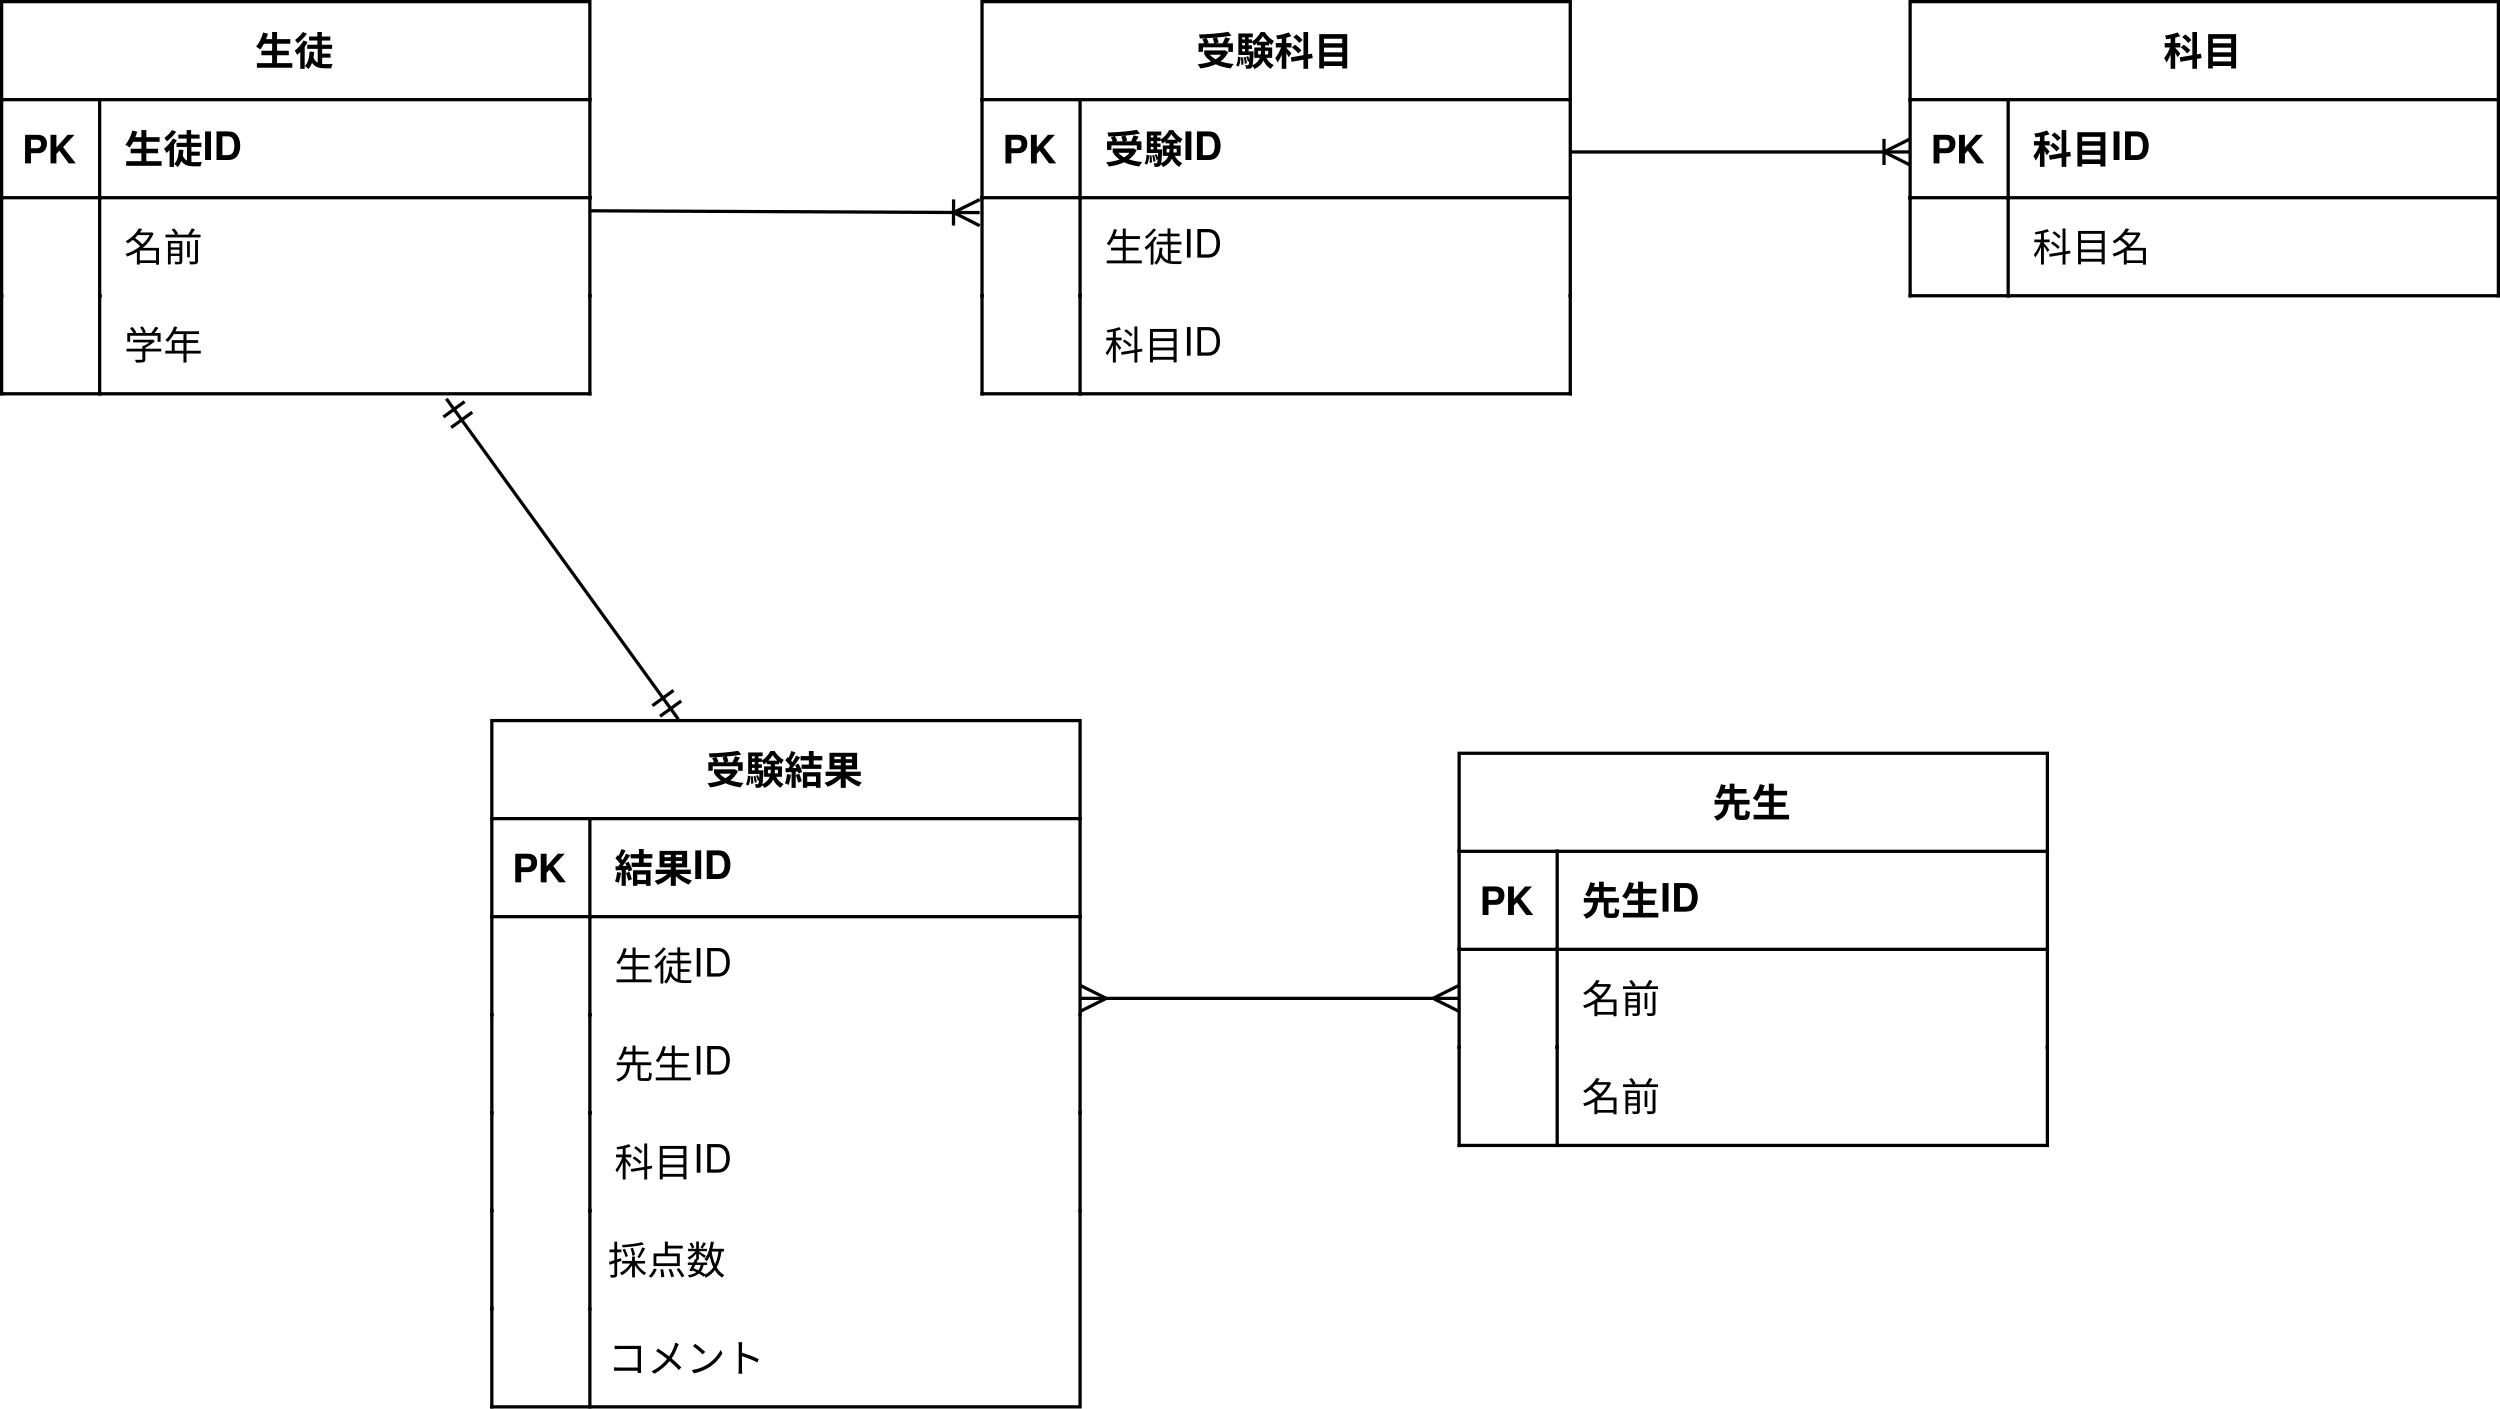
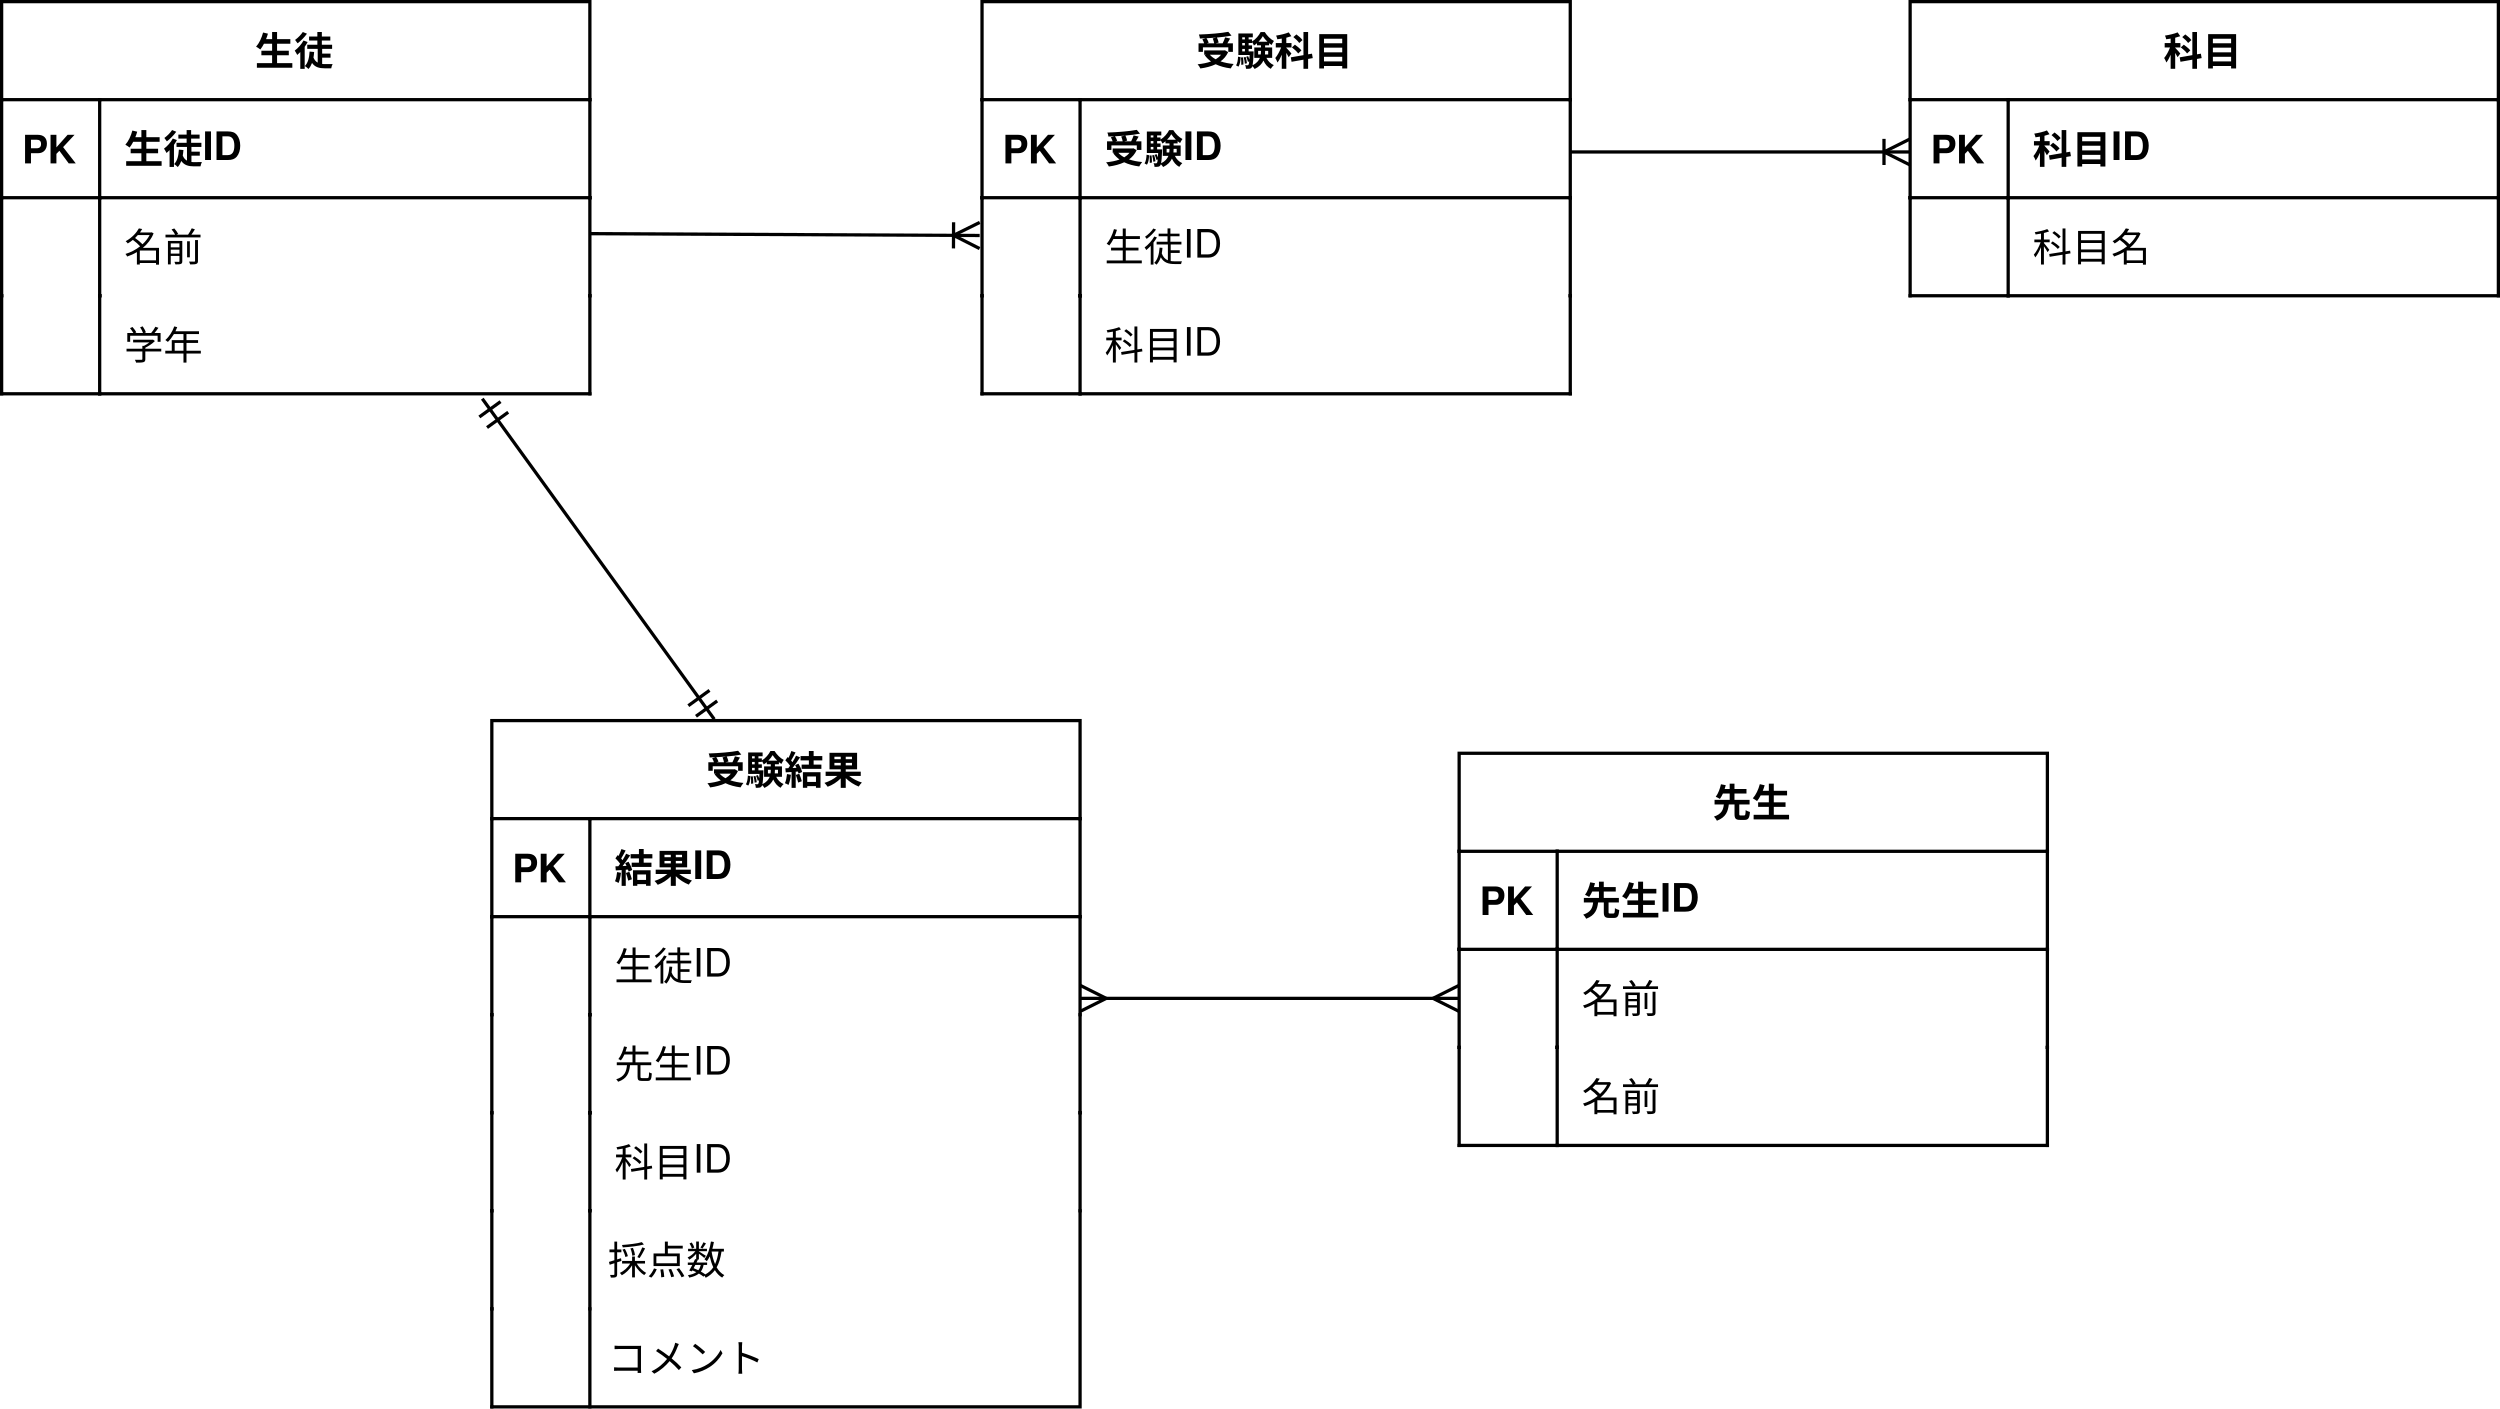
- <svg xmlns="http://www.w3.org/2000/svg" host="65bd71144e" version="1.1" width="765px" height="431px" viewBox="-0.5 -0.5 765 431" content="&lt;mxfile&gt;&lt;diagram id=&quot;rTqVLKV2QJE_o8dWdOVn&quot; name=&quot;ページ1&quot;&gt;7V1tb6M4EP41fLwIMK8fkzTdO11Xt+qudHcfvcFN0BEcEfcl++vPBvNOUpNSEgxSVeGBTGCe8eOZsU0UsNy9fYngfvsVeyhQdNV7U8CdousmMOl/JjhyAWsxwSbyvUSk5YLv/i/EhSqXPvseOpQuJBgHxN+XhWschmhNSjIYRfi1fNkTDsrfuocbVBN8X8OgLv3b98g2kTq6nct/R/5mm36zZrnJmR1ML+ZPcthCD78WRGClgGWEMUmOdm9LFDDbpXZJPnd/4mx2YxEKicgHuN1fYPDMn01Z2YprKO69sjKVxUpx+SUHckwfn970nh0S+JOJFgcCI8JRAioVULsT6IcoogItbgcB3B/8+PJEsvUD7wEe8TNJFaWtxZP/hrzHBCR2LcXrgSpjTab8iSr/zm+GnYaBvwnp8Zo+MvvGRYQO9F4e4IHwK+pG4XZ6QRFBbwURN9IXhHeIREd6CT8LOF7H1BF5+zWHX3O4bFuEPgUacpfbZKpzVOgBB6YZJFAH6Swkj8yjFlsc+b8YEAE3XBGmuP3q7wIYUleFXkW0wHHXjM3tB8ESB5hhGeIQ1eBkF3kR3v+A0QYRLthjPyTxI5sL+keNsFRnpmLSe13Stpa36R+7PCJLHB5IRN2G6UAUvVfEEFwQvOdKA/SU6o+4idnxT0wI3p3EWhfG+ljG+j1sQQfQGjVov/15Elz6VMSHwSOlNBhuggSKmOFgDkUDXo0WzKxWNWe1f2FquacgJqmt73kobLQyELZywaygpVW5stwArbXBgHJECAn18OfQO9Sgyu5TCD1TgD3/uLsynik/JtcuDnu49sPNQ/JJqwK4+QmAVyi02K3MTh1ASF23HmBN1CxEzWo31Gz1SM22OLT9dGTk+ak+cV62hE0sES87DbxsKq6qOHfswHHZwY2zctfwyszC7sTCfbKw2yMLpyn/wGnYFbaxRDSsaXXsKP3O75S5FcfHrrIw5OBhcXxl5mGtIRxm4+294trKylXmjuICliLNaZakxbnSQpmvzpP1AApMlJbxf1kpsKuS01VrTlqL8HfUY6ow/uKh2hXqUFo9ZB5EIUrI8raw5WUafBuC4hoXy1Gc6tgJZB6h9Rbh9KhpXf00Wu+zhqU3ROA3nz2JmD3z41FxepaqD3vCoQfQpebwaT742hzeZwWsYY5YEg4f5ZzxiUnjckVEYg6f5o1jMzRlZ1NdTMQfLI0TYtu6mNsBGYMpf+q2LNaicn6Fshio50/SlMXAKFMo0JxCDW347aos1sIJZB6OwZRSdZtStaf1PstiQNaUCowypQIiKVW+AuzGqb0H7GWmcqNpgG9ag7CI/WFlKe5KcZfn6X6QudYOvxQoJf5AsY0JLFKOhwJUbFcYqdwTOkrlMoJPQ3tdcBDIloUJuuSp72tIHd3+PXYKPrrNKTMKuMmc0hjonh8hy48y/jCa44/yADOenLKFE0gdiEx7g7rNKdvTep85pTHE/UJCZh/lFiKjaQ+RjEst1I+CLjWHTzuLrs3hfS61SB1MPg4f5f4js3n/kUP/nIzMZeDwD4MuM4ebDQXBicOFOTx9Jlad7JDWNdFSXye83qLCNiheN8XtLhOvN0zfDXAOvwfQZeZ1q6G+stSVeVxyc1bKPPYFR2fbjFkRjuZsahuXaHCACqQMAH8NgzkX7yiKfK6IoVj5cNkBgKGU52A6pv3akPIpa/GqEyqGfdmEyiWkbn2s4PJ+Z25wgAOp2FDYI0rgG7nkkRvFOEEI513kPS9gz62IT5xYp7L+7FWK/E6U4tsKuxpmhF/MIxLWnw/xKuHcMOZzO+ivhm2V+itoGhk+bU+5PUXi3U502uIOcIWJTrsedUsz0Zm58qgCb7sp8B5eQaWric4WTiBzIJ4GeBOtd1Qkb0/rfU50urLuKc/8eFScnr7fW7qXJXYMucwMbjcsYJoYvFcG73Oa026xMmlQDJ758agY3G4ohI2GwVtALjODOw2ZGS+Gg7gGDuIDEFfF44NM4jhtfGOqir/vYdWquHnhNoNLuN1pMZRPVXEh/LO+ddNVcUdgqVpc+EjCM01nARzZBfyxUejN2S8j0ebqkcL6A3+F4TE+QW/kn3ScZo1/WWNmps27t+LJuzSqO9mPkFf6caWzxsre7VCqRafCCAWQ+C+opP4MXX9jXpJ3U1Mrd1MtXfSYqjjg52iN+KdyJGqKam+kqCoiMeXUFF2SrQmsZBBFeZcAHAftNWnnsJOUdgvkdzOuAKyyKxiqeZkrGDVFxsx1P80bBPYxf6jP/6bOVNUoewAw9Xd8IG59Q5FPHyWeThsGH+hVPrCMy5wA6O4s/Q2KXNfM/DxWEBj0W7CC9xcf1qvEwE/k3DADml30jthfLnIP9OaTRKVtWrzNNGoz1eTNXB1rHAsNYV9LEORGq/NSuoztZlxSq9BJtmG1rUvqFUV6VdHFzkib+c8VJpfnv/kIVv8D&lt;/diagram&gt;&lt;/mxfile&gt;">
+ <svg xmlns="http://www.w3.org/2000/svg" host="65bd71144e" version="1.1" width="765px" height="431px" viewBox="-0.5 -0.5 765 431" content="&lt;mxfile&gt;&lt;diagram id=&quot;rTqVLKV2QJE_o8dWdOVn&quot; name=&quot;ページ1&quot;&gt;7V1tb6M4EP41fLwIMK8fkzTdO11Xt+qudHcfvcFN0BGIiNsm++vPBvPupCalpBiqqMKDcWCe8eOZsU0UsNwdv8Rwv/0aeShQdNU7KuBO0XUTmOQ/FZyYgJaoYBP7XirSCsF3/xdiQpVJn30PHSoVcRQF2N9XhesoDNEaV2QwjqPXarWnKKh+6x5uUEPwfQ2DpvRv38PbVOrodiH/HfmbbfbNmuWmZ3Ywq8ye5LCFXvRaEoGVApZxFOH0aHdcooDqLtNLet39mbP5jcUoxCIXML2/wOCZPZuyshXXUNx7ZWUqi5XisioHfMoen9z0nh5i+JOKFgcMY8xQAioREL1j6IcoJgItKQcB3B/8pHoq2fqB9wBP0TPOGspKiyf/iLzHFCRal+D1QBqjRdr4E2n8O7sZehoG/iYkx2vyyPQbFzE6kHt5gAfMajSVwvT0gmKMjiURU9IXFO0Qjk+kCjsLGF6nzBBZ+bWAX3OYbFuGPgMaMpPb5E0XqJADBgwfJNAE6SIkj9SiFtso9n9RIAKmuDJMSfnV3wUwJKYKvZpoESVdM1G3HwTLKIgolmEUogactJIXR/sfMN4gzAT7yA9x8sjmgnyIEpbqzFRMcq9LUtaKMvnQ6jFeRuEBx8RsaBuIoPeKKIILHO1ZowF6ytqPmYrp8c8I42h3FmtdGOtTFeu3sAUdQGs0oP3251lwyVNhHwaPhNJguAlSKBKGgwUUHLy4Gsy1VldnvX9FRHNPQUJSW9/zUMjVMhDWckmtoKVWWWOFAlq3BgPCESHExMKfQ+/QgCq/TyH0TAH2/OPuxnhm/JjWXRz2cO2Hm4f0SqsGuPkBgNcotNytzE4NQKi5bi3AmqhZiJrVbqjZ6pGabXFo++nIyPOz9sR52RJWsUS87HB42VRcVXHu6IHj0oNPzspdwyszC7sTC/fJwm6PLJyF/AOnYVdYxxLRsKY1sSP0O79T5lbiH7vKwpCDh8XxlZmHNY47TMfbe8W1lZWrzB3FBTREmpMoSUtipYUyX10m6wEkmAgtR//lqcCuUk43zTlpLdzfUY+pwviLu2o3yENpTZd5EIkoIc3bwpqXafDlOMUNLpYjOdWxEcg8Qust3OlR07r6YbTeZw5L53jgnz56ElF7bsej4vQ8VB/2hEMPoEvN4dN88K05vM8MGGeOWBIOH+Wc8ZlJ42pGRGIOn+aNEzXworMpLyZiD5bGCLFtXsztgIzBFD91mxZrkTm/QVoMNOMnadJiYJQhFOCHUEMbfrtKi7UwApmHYzCFVN2GVO1pvc+0GJA1pAKjDKmASEhVrAD75NTeA/YyU7nBG+B5axAWiT2sLMVdKe7yMt0PMtbaRS8lSkkuKJcjDMuU46EAlcs1Rqr2hI5CuZzgM9deFxwE8mVhgiZ57vs4oaPbv8VOzke3MWVOAZ8ypjQGuudHSPOj9D8Mvv9RHWDGE1O2MAKpHZFpb1C3MWV7Wu8zpjSGuF9ISO2j3EJk8PYQybjUQn0v6FJz+LSz6NYc3udSi8zA5OPwUe4/Mvn7jxzycXIyl4HD3w26zBxuchKCE4cLc3j2TDQ72SGta6Kpvk54vUWGbVC8borrXSZe50zfDXAOvwfQZeZ1i5NfWerKPEm5OStlntiCo9NtxjQJR2I2tY1JcAygBikFwF/DYM7EO4IimyuiKNYurhoAMJTqHEzHtN8YUj5kLV59QsWwr5tQuYbUrfclXN7uzBwDOOCaDoUtogK+UUgemVKMM4Rw2UTesgL63Ir4xIl1LurPX6XI7kQpv62wq2FG+MU8Im79ZRev5s4NYz63g/5q2FalvwLeyPBhe8rtyRPvdqLTFjeAG0x02k2vW5qJztyUR+V42zzHe3gJla4mOlsYgcyOeObgTbTeUZK8Pa33OdHpyrqnPLfjUXF69n5v6V6W2DHkMjO4zVnANDF4rwze5zSn3WJl0qAYPLfjUTG4zUmEjYbBW0AuM4M7nMiMJcNBkgMHyQFIsuLJQS5xnDa2MWXF37awelbcvHKbwTXc7rQYyqesuBD+ed/61FlxR2CpWpL4SN0zTacOHN4F7LFR6M3pLyOR4uqRwPoj+grDU3KC3Mg/2ThNC//SwszMinfH8sm7zKs724+QV/lxpYvKyt/tUMlFZ8IYBRD7L6jS/AW6/katpOimplbtplq26DFr4hA9x2vEriqQaDTUeCNFvSGcUE6joWuiNYGVDKIo71KAE6e9Ie0cdpzRbon8Po0pAKtqCoZqXmcKRqMhY+a6H2YNAvuY39Xnf1NnqmpULQCY+hs2kJS+odgnj5JMpw2DD/Q6H9jadUYAdHeW/QZF0dbM/DhWEBj0W7CC9xcb1uvEwE4U3DADml22jsRerjIPdPRx2qRtWqxMW9RmqsmKRXO0cCoVhmdrmm3PVEct/qojCKkwu5KBdMMhKnOLP7PSMtDcmcn54ncbJSkWP1uYVi9++xGs/gc=&lt;/diagram&gt;&lt;/mxfile&gt;">
  <defs>
    <clipPath id="mx-clip-0-30-30-30-0">
      <rect x="0" y="30" width="30" height="30" />
    </clipPath>
    <clipPath id="mx-clip-36-30-144-30-0">
      <rect x="36" y="30" width="144" height="30" />
    </clipPath>
    <clipPath id="mx-clip-36-60-144-30-0">
      <rect x="36" y="60" width="144" height="30" />
    </clipPath>
    <clipPath id="mx-clip-36-90-144-30-0">
      <rect x="36" y="90" width="144" height="30" />
    </clipPath>
    <clipPath id="mx-clip-300-30-30-30-0">
      <rect x="300" y="30" width="30" height="30" />
    </clipPath>
    <clipPath id="mx-clip-336-30-144-30-0">
      <rect x="336" y="30" width="144" height="30" />
    </clipPath>
    <clipPath id="mx-clip-336-60-144-30-0">
      <rect x="336" y="60" width="144" height="30" />
    </clipPath>
    <clipPath id="mx-clip-336-90-144-30-0">
      <rect x="336" y="90" width="144" height="30" />
    </clipPath>
    <clipPath id="mx-clip-584-30-30-30-0">
      <rect x="584" y="30" width="30" height="30" />
    </clipPath>
    <clipPath id="mx-clip-620-30-144-30-0">
      <rect x="620" y="30" width="144" height="30" />
    </clipPath>
    <clipPath id="mx-clip-620-60-144-30-0">
      <rect x="620" y="60" width="144" height="30" />
    </clipPath>
    <clipPath id="mx-clip-150-250-30-30-0">
      <rect x="150" y="250" width="30" height="30" />
    </clipPath>
    <clipPath id="mx-clip-186-250-144-30-0">
      <rect x="186" y="250" width="144" height="30" />
    </clipPath>
    <clipPath id="mx-clip-186-280-144-30-0">
      <rect x="186" y="280" width="144" height="30" />
    </clipPath>
    <clipPath id="mx-clip-186-310-144-30-0">
      <rect x="186" y="310" width="144" height="30" />
    </clipPath>
    <clipPath id="mx-clip-186-340-144-30-0">
      <rect x="186" y="340" width="144" height="30" />
    </clipPath>
    <clipPath id="mx-clip-446-260-30-30-0">
      <rect x="446" y="260" width="30" height="30" />
    </clipPath>
    <clipPath id="mx-clip-482-260-144-30-0">
      <rect x="482" y="260" width="144" height="30" />
    </clipPath>
    <clipPath id="mx-clip-482-290-144-30-0">
      <rect x="482" y="290" width="144" height="30" />
    </clipPath>
    <clipPath id="mx-clip-482-320-144-30-0">
      <rect x="482" y="320" width="144" height="30" />
    </clipPath>
  </defs>
  <g>
    <path d="M 0 30 L 0 0 L 180 0 L 180 30" fill="rgb(255, 255, 255)" stroke="rgb(0, 0, 0)" stroke-miterlimit="10" pointer-events="all" />
    <path d="M 0 30 L 0 120 L 180 120 L 180 30" fill="none" stroke="rgb(0, 0, 0)" stroke-miterlimit="10" pointer-events="none" />
    <path d="M 0 30 L 180 30" fill="none" stroke="rgb(0, 0, 0)" stroke-miterlimit="10" pointer-events="none" />
    <path d="M 30 30 L 30 60 L 30 90 L 30 120" fill="none" stroke="rgb(0, 0, 0)" stroke-miterlimit="10" pointer-events="none" />
    <g fill="rgb(0, 0, 0)" font-family="Helvetica" font-weight="bold" pointer-events="none" text-anchor="middle" font-size="12px">
      <text x="89.5" y="19.5">
                生徒
            </text>
    </g>
    <path d="M 0 30 M 180 30 M 180 60 L 0 60" fill="none" stroke="rgb(0, 0, 0)" stroke-linecap="square" stroke-miterlimit="10" pointer-events="none" />
    <path d="M 0 30 M 30 30 M 30 60 M 0 60" fill="none" stroke="rgb(0, 0, 0)" stroke-linecap="square" stroke-miterlimit="10" pointer-events="none" />
    <g fill="rgb(0, 0, 0)" font-family="Helvetica" font-weight="bold" pointer-events="none" clip-path="url(#mx-clip-0-30-30-30-0)" text-anchor="middle" font-size="12px">
      <text x="14.5" y="49.5">
                PK
            </text>
    </g>
    <path d="M 30 30 M 180 30 M 180 60 M 30 60" fill="none" stroke="rgb(0, 0, 0)" stroke-linecap="square" stroke-miterlimit="10" pointer-events="none" />
    <g fill="rgb(0, 0, 0)" font-family="Helvetica" font-weight="bold" text-decoration="underline" pointer-events="none" clip-path="url(#mx-clip-36-30-144-30-0)" font-size="12px">
      <text x="37.5" y="49.5">
                生徒ID
            </text>
    </g>
    <path d="M 0 60 M 30 60 M 30 90 M 0 90" fill="none" stroke="rgb(0, 0, 0)" stroke-linecap="square" stroke-miterlimit="10" pointer-events="none" />
    <path d="M 30 60 M 180 60 M 180 90 M 30 90" fill="none" stroke="rgb(0, 0, 0)" stroke-linecap="square" stroke-miterlimit="10" pointer-events="none" />
    <g fill="rgb(0, 0, 0)" font-family="Helvetica" pointer-events="none" clip-path="url(#mx-clip-36-60-144-30-0)" font-size="12px">
      <text x="37.5" y="79.5">
                名前
            </text>
    </g>
    <path d="M 0 90 M 30 90 M 30 120 M 0 120" fill="none" stroke="rgb(0, 0, 0)" stroke-linecap="square" stroke-miterlimit="10" pointer-events="none" />
    <path d="M 30 90 M 180 90 M 180 120 M 30 120" fill="none" stroke="rgb(0, 0, 0)" stroke-linecap="square" stroke-miterlimit="10" pointer-events="none" />
    <g fill="rgb(0, 0, 0)" font-family="Helvetica" pointer-events="none" clip-path="url(#mx-clip-36-90-144-30-0)" font-size="12px">
      <text x="37.5" y="109.5">
                学年
            </text>
    </g>
    <path d="M 300 30 L 300 0 L 480 0 L 480 30" fill="rgb(255, 255, 255)" stroke="rgb(0, 0, 0)" stroke-miterlimit="10" pointer-events="none" />
    <path d="M 300 30 L 300 120 L 480 120 L 480 30" fill="none" stroke="rgb(0, 0, 0)" stroke-miterlimit="10" pointer-events="none" />
    <path d="M 300 30 L 480 30" fill="none" stroke="rgb(0, 0, 0)" stroke-miterlimit="10" pointer-events="none" />
    <path d="M 330 30 L 330 60 L 330 90 L 330 120" fill="none" stroke="rgb(0, 0, 0)" stroke-miterlimit="10" pointer-events="none" />
    <g fill="rgb(0, 0, 0)" font-family="Helvetica" font-weight="bold" pointer-events="none" text-anchor="middle" font-size="12px">
      <text x="389.5" y="19.5">
                受験科目
            </text>
    </g>
    <path d="M 300 30 M 480 30 M 480 60 L 300 60" fill="none" stroke="rgb(0, 0, 0)" stroke-linecap="square" stroke-miterlimit="10" pointer-events="none" />
    <path d="M 300 30 M 330 30 M 330 60 M 300 60" fill="none" stroke="rgb(0, 0, 0)" stroke-linecap="square" stroke-miterlimit="10" pointer-events="none" />
    <g fill="rgb(0, 0, 0)" font-family="Helvetica" font-weight="bold" pointer-events="none" clip-path="url(#mx-clip-300-30-30-30-0)" text-anchor="middle" font-size="12px">
      <text x="314.5" y="49.5">
                PK
            </text>
    </g>
    <path d="M 330 30 M 480 30 M 480 60 M 330 60" fill="none" stroke="rgb(0, 0, 0)" stroke-linecap="square" stroke-miterlimit="10" pointer-events="none" />
    <g fill="rgb(0, 0, 0)" font-family="Helvetica" font-weight="bold" text-decoration="underline" pointer-events="none" clip-path="url(#mx-clip-336-30-144-30-0)" font-size="12px">
      <text x="337.5" y="49.5">
                受験ID
            </text>
    </g>
    <path d="M 300 60 M 330 60 M 330 90 M 300 90" fill="none" stroke="rgb(0, 0, 0)" stroke-linecap="square" stroke-miterlimit="10" pointer-events="none" />
    <path d="M 330 60 M 480 60 M 480 90 M 330 90" fill="none" stroke="rgb(0, 0, 0)" stroke-linecap="square" stroke-miterlimit="10" pointer-events="none" />
    <g fill="rgb(0, 0, 0)" font-family="Helvetica" pointer-events="none" clip-path="url(#mx-clip-336-60-144-30-0)" font-size="12px">
      <text x="337.5" y="79.5">
                生徒ID
            </text>
    </g>
    <path d="M 300 90 M 330 90 M 330 120 M 300 120" fill="none" stroke="rgb(0, 0, 0)" stroke-linecap="square" stroke-miterlimit="10" pointer-events="none" />
    <path d="M 330 90 M 480 90 M 480 120 M 330 120" fill="none" stroke="rgb(0, 0, 0)" stroke-linecap="square" stroke-miterlimit="10" pointer-events="none" />
    <g fill="rgb(0, 0, 0)" font-family="Helvetica" pointer-events="none" clip-path="url(#mx-clip-336-90-144-30-0)" font-size="12px">
      <text x="337.5" y="109.5">
                科目ID
            </text>
    </g>
    <path d="M 584 30 L 584 0 L 764 0 L 764 30" fill="rgb(255, 255, 255)" stroke="rgb(0, 0, 0)" stroke-miterlimit="10" pointer-events="none" />
    <path d="M 584 30 L 584 90 L 764 90 L 764 30" fill="none" stroke="rgb(0, 0, 0)" stroke-miterlimit="10" pointer-events="none" />
    <path d="M 584 30 L 764 30" fill="none" stroke="rgb(0, 0, 0)" stroke-miterlimit="10" pointer-events="none" />
    <path d="M 614 30 L 614 60 L 614 90" fill="none" stroke="rgb(0, 0, 0)" stroke-miterlimit="10" pointer-events="none" />
    <g fill="rgb(0, 0, 0)" font-family="Helvetica" font-weight="bold" pointer-events="none" text-anchor="middle" font-size="12px">
      <text x="673.5" y="19.5">
                科目
            </text>
    </g>
    <path d="M 584 30 M 764 30 M 764 60 L 584 60" fill="none" stroke="rgb(0, 0, 0)" stroke-linecap="square" stroke-miterlimit="10" pointer-events="none" />
    <path d="M 584 30 M 614 30 M 614 60 M 584 60" fill="none" stroke="rgb(0, 0, 0)" stroke-linecap="square" stroke-miterlimit="10" pointer-events="none" />
    <g fill="rgb(0, 0, 0)" font-family="Helvetica" font-weight="bold" pointer-events="none" clip-path="url(#mx-clip-584-30-30-30-0)" text-anchor="middle" font-size="12px">
      <text x="598.5" y="49.5">
                PK
            </text>
    </g>
    <path d="M 614 30 M 764 30 M 764 60 M 614 60" fill="none" stroke="rgb(0, 0, 0)" stroke-linecap="square" stroke-miterlimit="10" pointer-events="none" />
    <g fill="rgb(0, 0, 0)" font-family="Helvetica" font-weight="bold" text-decoration="underline" pointer-events="none" clip-path="url(#mx-clip-620-30-144-30-0)" font-size="12px">
      <text x="621.5" y="49.5">
                科目ID
            </text>
    </g>
    <path d="M 584 60 M 614 60 M 614 90 M 584 90" fill="none" stroke="rgb(0, 0, 0)" stroke-linecap="square" stroke-miterlimit="10" pointer-events="none" />
    <path d="M 614 60 M 764 60 M 764 90 M 614 90" fill="none" stroke="rgb(0, 0, 0)" stroke-linecap="square" stroke-miterlimit="10" pointer-events="none" />
    <g fill="rgb(0, 0, 0)" font-family="Helvetica" pointer-events="none" clip-path="url(#mx-clip-620-60-144-30-0)" font-size="12px">
      <text x="621.5" y="79.5">
                科目名
            </text>
    </g>
    <path d="M 150 250 L 150 220 L 330 220 L 330 250" fill="rgb(255, 255, 255)" stroke="rgb(0, 0, 0)" stroke-miterlimit="10" pointer-events="none" />
    <path d="M 150 250 L 150 430 L 330 430 L 330 250" fill="none" stroke="rgb(0, 0, 0)" stroke-miterlimit="10" pointer-events="none" />
    <path d="M 150 250 L 330 250" fill="none" stroke="rgb(0, 0, 0)" stroke-miterlimit="10" pointer-events="none" />
    <path d="M 180 250 L 180 280 L 180 310 L 180 340 L 180 370" fill="none" stroke="rgb(0, 0, 0)" stroke-miterlimit="10" pointer-events="none" />
    <g fill="rgb(0, 0, 0)" font-family="Helvetica" font-weight="bold" pointer-events="none" text-anchor="middle" font-size="12px">
      <text x="239.5" y="239.5">
                受験結果
            </text>
    </g>
    <path d="M 150 250 M 330 250 M 330 280 L 150 280" fill="none" stroke="rgb(0, 0, 0)" stroke-linecap="square" stroke-miterlimit="10" pointer-events="none" />
    <path d="M 150 250 M 180 250 M 180 280 M 150 280" fill="none" stroke="rgb(0, 0, 0)" stroke-linecap="square" stroke-miterlimit="10" pointer-events="none" />
    <g fill="rgb(0, 0, 0)" font-family="Helvetica" font-weight="bold" pointer-events="none" clip-path="url(#mx-clip-150-250-30-30-0)" text-anchor="middle" font-size="12px">
      <text x="164.5" y="269.5">
                PK
            </text>
    </g>
    <path d="M 180 250 M 330 250 M 330 280 M 180 280" fill="none" stroke="rgb(0, 0, 0)" stroke-linecap="square" stroke-miterlimit="10" pointer-events="none" />
    <g fill="rgb(0, 0, 0)" font-family="Helvetica" font-weight="bold" text-decoration="underline" pointer-events="none" clip-path="url(#mx-clip-186-250-144-30-0)" font-size="12px">
      <text x="187.5" y="269.5">
                結果ID
            </text>
    </g>
    <path d="M 150 280 M 180 280 M 180 310 M 150 310" fill="none" stroke="rgb(0, 0, 0)" stroke-linecap="square" stroke-miterlimit="10" pointer-events="none" />
    <path d="M 180 280 M 330 280 M 330 310 M 180 310" fill="none" stroke="rgb(0, 0, 0)" stroke-width="0.1" stroke-linecap="square" stroke-miterlimit="10" pointer-events="none" />
    <g fill="rgb(0, 0, 0)" font-family="Helvetica" pointer-events="none" clip-path="url(#mx-clip-186-280-144-30-0)" font-size="12px">
      <text x="187.5" y="299.5">
                生徒ID
            </text>
    </g>
    <path d="M 150 310 M 180 310 M 180 340 M 150 340" fill="none" stroke="rgb(0, 0, 0)" stroke-linecap="square" stroke-miterlimit="10" pointer-events="none" />
    <path d="M 180 310 M 330 310 M 330 340 M 180 340" fill="none" stroke="rgb(0, 0, 0)" stroke-linecap="square" stroke-miterlimit="10" pointer-events="none" />
    <g fill="rgb(0, 0, 0)" font-family="Helvetica" pointer-events="none" clip-path="url(#mx-clip-186-310-144-30-0)" font-size="12px">
      <text x="187.5" y="329.5">
                先生ID
            </text>
    </g>
    <path d="M 150 340 M 180 340 M 180 370 M 150 370" fill="none" stroke="rgb(0, 0, 0)" stroke-linecap="square" stroke-miterlimit="10" pointer-events="none" />
    <path d="M 180 340 M 330 340 M 330 370 M 180 370" fill="none" stroke="rgb(0, 0, 0)" stroke-linecap="square" stroke-miterlimit="10" pointer-events="none" />
    <g fill="rgb(0, 0, 0)" font-family="Helvetica" pointer-events="none" clip-path="url(#mx-clip-186-340-144-30-0)" font-size="12px">
      <text x="187.5" y="359.5">
                科目ID
            </text>
    </g>
    <g fill="rgb(0, 0, 0)" font-family="Helvetica" pointer-events="none" font-size="12px">
      <text x="185.5" y="389.5">
                採点数
            </text>
    </g>
    <path d="M 150 370 M 180 370 L 180 400 M 150 400" fill="none" stroke="rgb(0, 0, 0)" stroke-linecap="square" stroke-miterlimit="10" pointer-events="none" />
    <path d="M 446 260 L 446 230 L 626 230 L 626 260" fill="rgb(255, 255, 255)" stroke="rgb(0, 0, 0)" stroke-miterlimit="10" pointer-events="none" />
    <path d="M 446 260 L 446 350 L 626 350 L 626 260" fill="none" stroke="rgb(0, 0, 0)" stroke-miterlimit="10" pointer-events="none" />
    <path d="M 446 260 L 626 260" fill="none" stroke="rgb(0, 0, 0)" stroke-miterlimit="10" pointer-events="none" />
    <path d="M 476 260 L 476 290 L 476 320 L 476 350" fill="none" stroke="rgb(0, 0, 0)" stroke-miterlimit="10" pointer-events="none" />
    <g fill="rgb(0, 0, 0)" font-family="Helvetica" font-weight="bold" pointer-events="none" text-anchor="middle" font-size="12px">
      <text x="535.5" y="249.5">
                先生
            </text>
    </g>
    <path d="M 446 260 M 626 260 M 626 290 L 446 290" fill="none" stroke="rgb(0, 0, 0)" stroke-linecap="square" stroke-miterlimit="10" pointer-events="none" />
    <path d="M 446 260 M 476 260 M 476 290 M 446 290" fill="none" stroke="rgb(0, 0, 0)" stroke-linecap="square" stroke-miterlimit="10" pointer-events="none" />
    <g fill="rgb(0, 0, 0)" font-family="Helvetica" font-weight="bold" pointer-events="none" clip-path="url(#mx-clip-446-260-30-30-0)" text-anchor="middle" font-size="12px">
      <text x="460.5" y="279.5">
                PK
            </text>
    </g>
    <path d="M 476 260 M 626 260 M 626 290 M 476 290" fill="none" stroke="rgb(0, 0, 0)" stroke-linecap="square" stroke-miterlimit="10" pointer-events="none" />
    <g fill="rgb(0, 0, 0)" font-family="Helvetica" font-weight="bold" text-decoration="underline" pointer-events="none" clip-path="url(#mx-clip-482-260-144-30-0)" font-size="12px">
      <text x="483.5" y="279.5">
                先生ID
            </text>
    </g>
    <path d="M 446 290 M 476 290 M 476 320 M 446 320" fill="none" stroke="rgb(0, 0, 0)" stroke-linecap="square" stroke-miterlimit="10" pointer-events="none" />
    <path d="M 476 290 M 626 290 M 626 320 M 476 320" fill="none" stroke="rgb(0, 0, 0)" stroke-linecap="square" stroke-miterlimit="10" pointer-events="none" />
    <g fill="rgb(0, 0, 0)" font-family="Helvetica" pointer-events="none" clip-path="url(#mx-clip-482-290-144-30-0)" font-size="12px">
      <text x="483.5" y="309.5">
                名前
            </text>
    </g>
    <path d="M 446 320 M 476 320 M 476 350 M 446 350" fill="none" stroke="rgb(0, 0, 0)" stroke-linecap="square" stroke-miterlimit="10" pointer-events="none" />
    <path d="M 476 320 M 626 320 M 626 350 M 476 350" fill="none" stroke="rgb(0, 0, 0)" stroke-linecap="square" stroke-miterlimit="10" pointer-events="none" />
    <g fill="rgb(0, 0, 0)" font-family="Helvetica" pointer-events="none" clip-path="url(#mx-clip-482-320-144-30-0)" font-size="12px">
      <text x="483.5" y="339.5">
                名前
            </text>
    </g>
    <g fill="rgb(0, 0, 0)" font-family="Helvetica" pointer-events="none" font-size="12px">
      <text x="185.5" y="419.5">
                コメント
            </text>
    </g>
    <path d="M 150 400 M 180 400 L 180 430 M 150 430" fill="none" stroke="rgb(0, 0, 0)" stroke-linecap="square" stroke-miterlimit="10" pointer-events="none" />
    <path d="M 480 46 L 584 46" fill="none" stroke="rgb(0, 0, 0)" stroke-miterlimit="10" pointer-events="none" />
    <path d="M 576 50 L 576 42 M 584 42 L 576 46 L 584 50" fill="none" stroke="rgb(0, 0, 0)" stroke-miterlimit="10" pointer-events="none" />
    <path d="M 330 305 L 446 305" fill="none" stroke="rgb(0, 0, 0)" stroke-miterlimit="10" pointer-events="none" />
    <path d="M 330 309 L 338 305 L 330 301" fill="none" stroke="rgb(0, 0, 0)" stroke-miterlimit="10" pointer-events="none" />
    <path d="M 446 301 L 438 305 L 446 309" fill="none" stroke="rgb(0, 0, 0)" stroke-miterlimit="10" pointer-events="none" />
-     <path d="M 180 64 L 299.28 64.56" fill="none" stroke="rgb(0, 0, 0)" stroke-miterlimit="10" pointer-events="none" />
-     <path d="M 291.26 68.52 L 291.3 60.52 M 299.3 60.56 L 291.28 64.52 L 299.26 68.56" fill="none" stroke="rgb(0, 0, 0)" stroke-miterlimit="10" pointer-events="none" />
-     <path d="M 136.08 121.5 L 207.06 219.58" fill="none" stroke="rgb(0, 0, 0)" stroke-miterlimit="10" pointer-events="none" />
-     <path d="M 141.67 122.4 L 135.18 127.09 M 144.01 125.64 L 137.53 130.33" fill="none" stroke="rgb(0, 0, 0)" stroke-miterlimit="10" pointer-events="none" />
-     <path d="M 201.47 218.68 L 207.96 213.99 M 199.13 215.44 L 205.61 210.75" fill="none" stroke="rgb(0, 0, 0)" stroke-miterlimit="10" pointer-events="none" />
+     <path d="M 180 71 L 299.28 71.56" fill="none" stroke="rgb(0, 0, 0)" stroke-miterlimit="10" pointer-events="none" />
+     <path d="M 291.26 75.52 L 291.3 67.52 M 299.3 67.56 L 291.28 71.52 L 299.26 75.56" fill="none" stroke="rgb(0, 0, 0)" stroke-miterlimit="10" pointer-events="none" />
+     <path d="M 147.08 121.5 L 218.06 219.58" fill="none" stroke="rgb(0, 0, 0)" stroke-miterlimit="10" pointer-events="none" />
+     <path d="M 152.67 122.4 L 146.18 127.09 M 155.01 125.64 L 148.53 130.33" fill="none" stroke="rgb(0, 0, 0)" stroke-miterlimit="10" pointer-events="none" />
+     <path d="M 212.47 218.68 L 218.96 213.99 M 210.13 215.44 L 216.61 210.75" fill="none" stroke="rgb(0, 0, 0)" stroke-miterlimit="10" pointer-events="none" />
  </g>
</svg>
